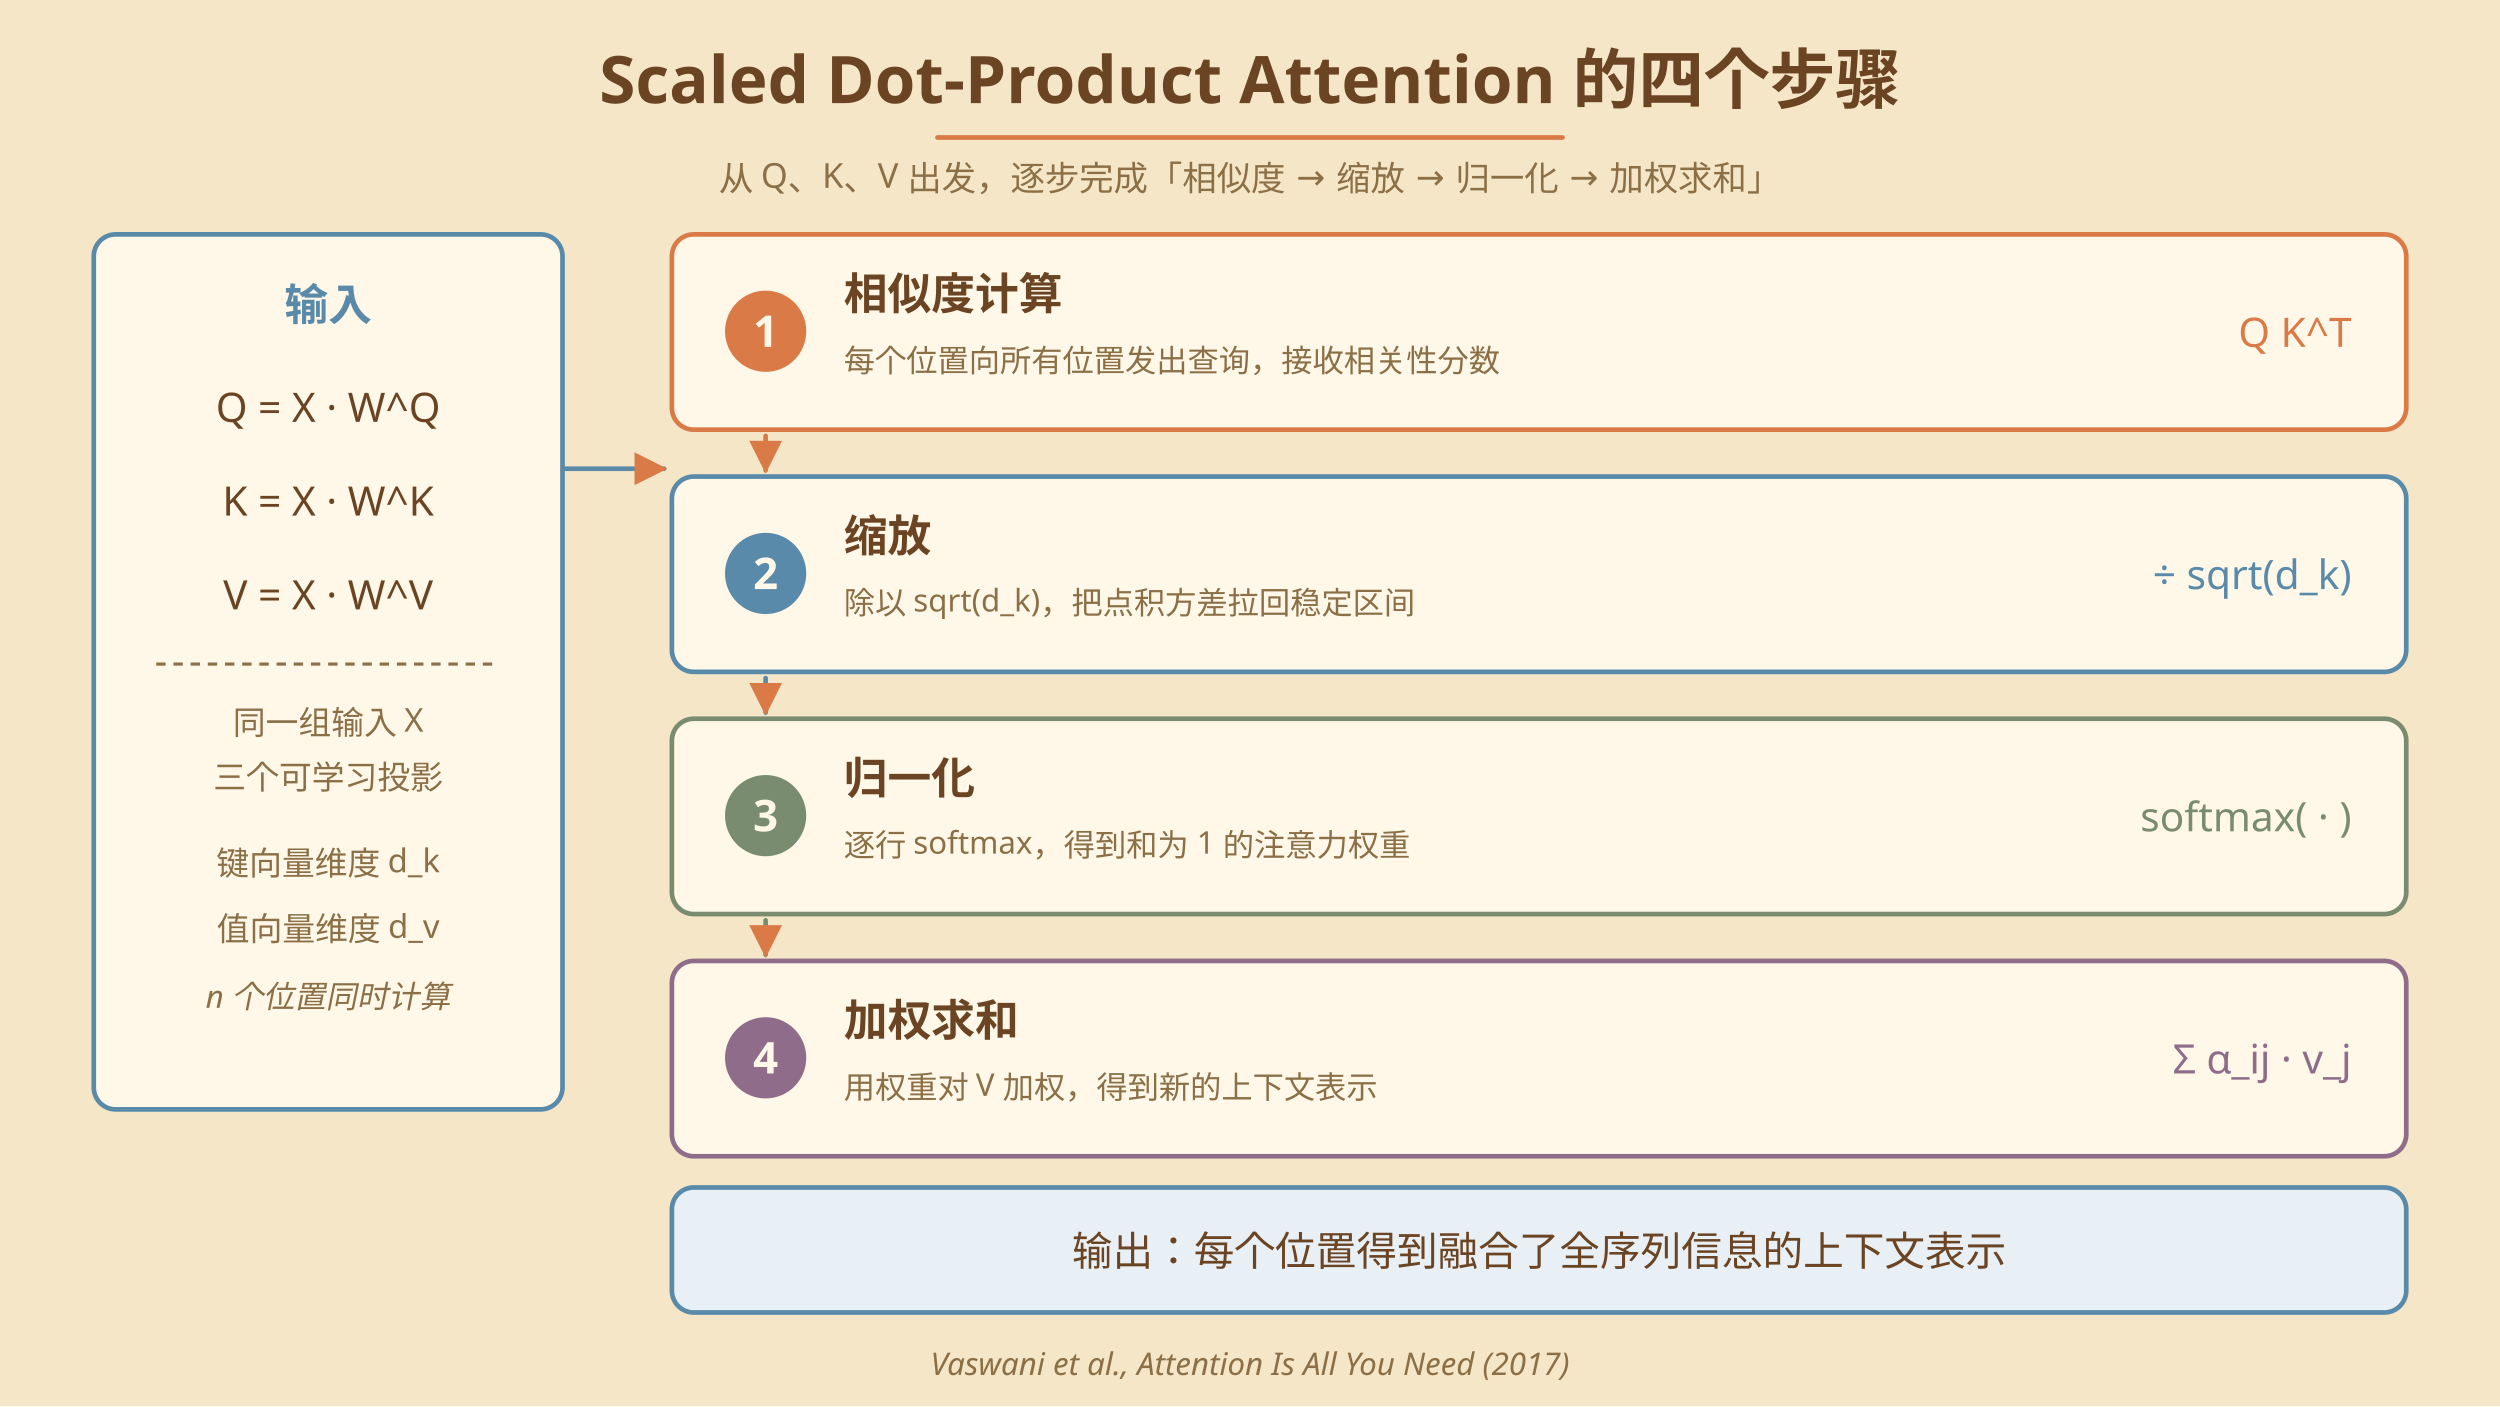
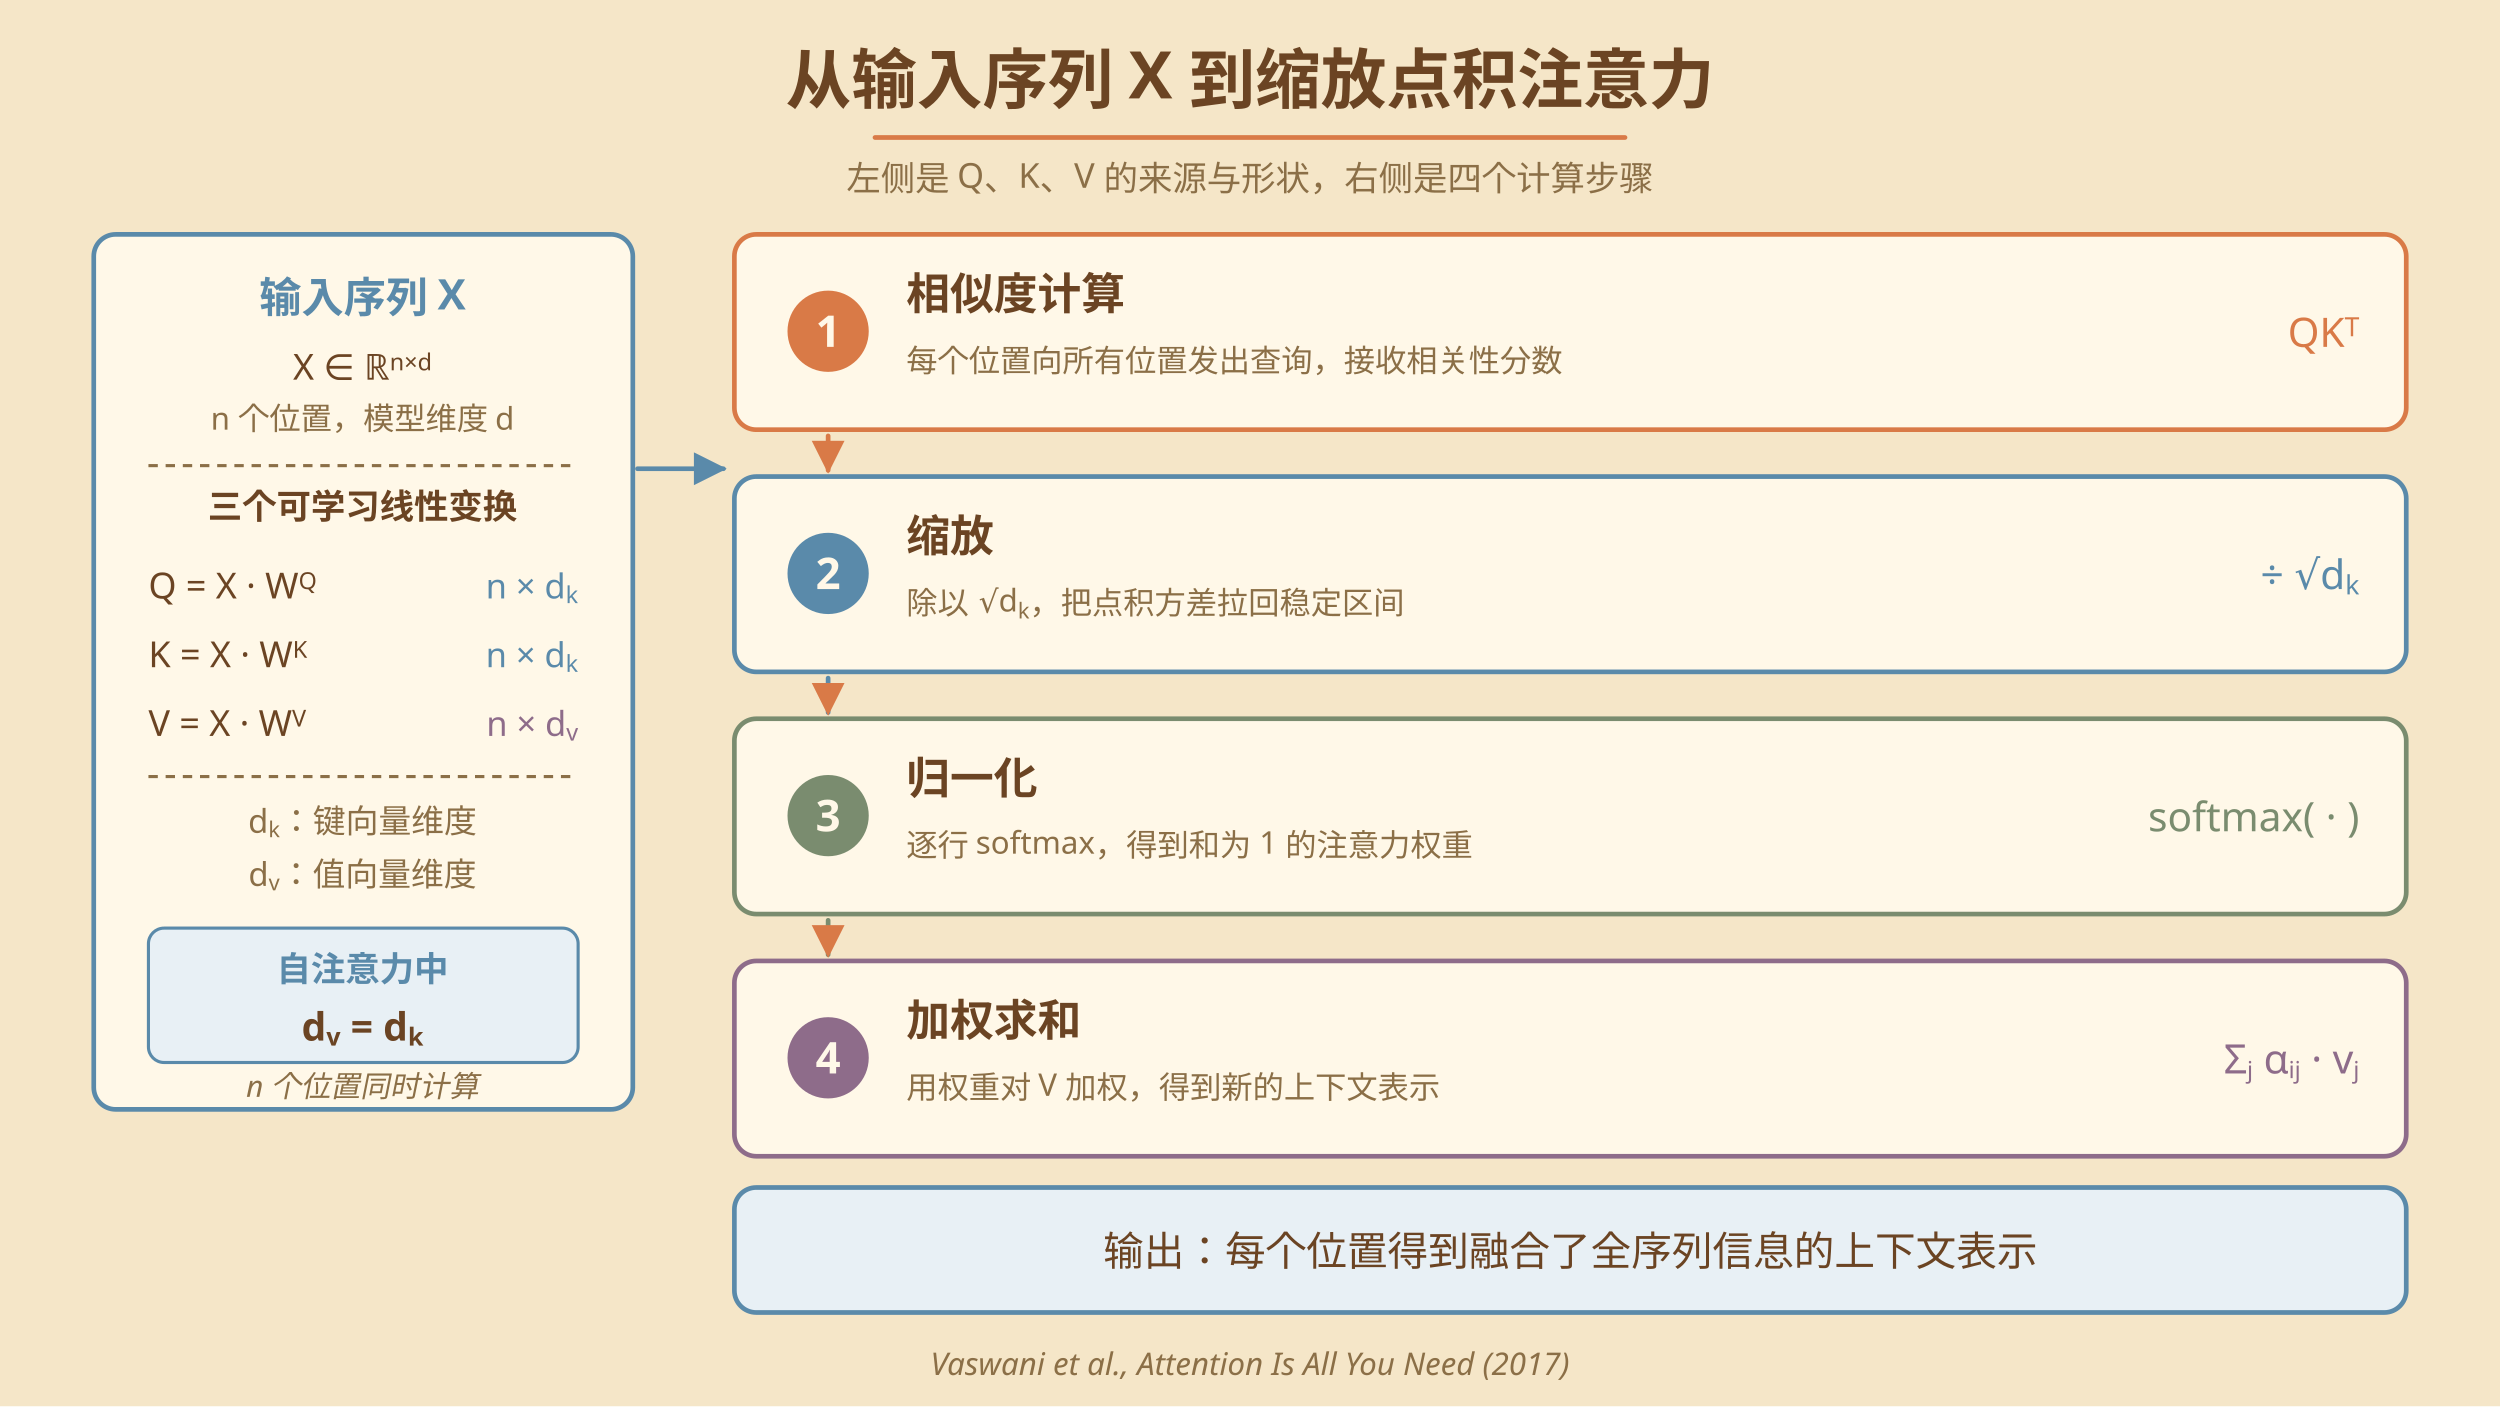
<svg xmlns="http://www.w3.org/2000/svg" viewBox="0 0 1600 900" font-family="'PingFang SC', 'Microsoft YaHei', 'Hiragino Sans GB', 'WenQuanYi Micro Hei', sans-serif">
  <defs>
    <marker id="arw" viewBox="0 0 10 10" refX="9" refY="5" markerWidth="7" markerHeight="7" orient="auto-start-reverse">
      <path d="M 0 0 L 10 5 L 0 10 z" fill="#D97A47" />
    </marker>
+     <marker id="arwb" viewBox="0 0 10 10" refX="9" refY="5" markerWidth="7" markerHeight="7" orient="auto-start-reverse">
+       <path d="M 0 0 L 10 5 L 0 10 z" fill="#5A8AAA" />
+     </marker>
  </defs>
  <rect width="1600" height="900" fill="#F5E6C8" />
-   <text x="800" y="66" font-size="42" font-weight="700" text-anchor="middle" fill="#6B4423">Scaled Dot-Product Attention 的四个步骤</text>
-   <line x1="600" y1="88" x2="1000" y2="88" stroke="#D97A47" stroke-width="3" stroke-linecap="round" />
-   <text x="800" y="122" font-size="22" text-anchor="middle" fill="#8B6F47">从 Q、K、V 出发，逐步完成「相似度 → 缩放 → 归一化 → 加权求和」</text>
-   <rect x="60" y="150" width="300" height="560" rx="14" fill="#FFF8E8" stroke="#5A8AAA" stroke-width="3" />
-   <text x="210" y="205" font-size="28" font-weight="700" text-anchor="middle" fill="#5A8AAA">输入</text>
-   <text x="210" y="270" font-size="26" text-anchor="middle" fill="#6B4423">Q = X · W^Q</text>
-   <text x="210" y="330" font-size="26" text-anchor="middle" fill="#6B4423">K = X · W^K</text>
-   <text x="210" y="390" font-size="26" text-anchor="middle" fill="#6B4423">V = X · W^V</text>
-   <line x1="100" y1="425" x2="320" y2="425" stroke="#8B6F47" stroke-width="2" stroke-dasharray="6,5" />
-   <text x="210" y="470" font-size="21" text-anchor="middle" fill="#8B6F47">同一组输入 X</text>
-   <text x="210" y="505" font-size="21" text-anchor="middle" fill="#8B6F47">三个可学习投影</text>
-   <text x="210" y="560" font-size="21" text-anchor="middle" fill="#8B6F47">键向量维度 d_k</text>
-   <text x="210" y="602" font-size="21" text-anchor="middle" fill="#8B6F47">值向量维度 d_v</text>
-   <text x="210" y="645" font-size="20" text-anchor="middle" fill="#8B6F47" font-style="italic">n 个位置同时计算</text>
-   <rect x="430" y="150" width="1110" height="125" rx="14" fill="#FFF8E8" stroke="#D97A47" stroke-width="3" />
-   <circle cx="490" cy="212" r="26" fill="#D97A47" />
-   <text x="490" y="222" font-size="28" font-weight="700" text-anchor="middle" fill="#FFF8E8">1</text>
-   <text x="540" y="198" font-size="28" font-weight="700" fill="#6B4423">相似度计算</text>
-   <text x="540" y="238" font-size="20" fill="#8B6F47">每个位置向所有位置发出查询，接收相关性分数</text>
-   <text x="1505" y="222" font-size="26" text-anchor="end" fill="#D97A47">Q K^T</text>
-   <line x1="490" y1="279" x2="490" y2="301" stroke="#D97A47" stroke-width="3" stroke-linecap="round" marker-end="url(#arw)" />
-   <rect x="430" y="305" width="1110" height="125" rx="14" fill="#FFF8E8" stroke="#5A8AAA" stroke-width="3" />
-   <circle cx="490" cy="367" r="26" fill="#5A8AAA" />
-   <text x="490" y="377" font-size="28" font-weight="700" text-anchor="middle" fill="#FFF8E8">2</text>
-   <text x="540" y="353" font-size="28" font-weight="700" fill="#6B4423">缩放</text>
-   <text x="540" y="393" font-size="20" fill="#8B6F47">除以 sqrt(d_k)，把点积方差拉回稳定区间</text>
-   <text x="1505" y="377" font-size="26" text-anchor="end" fill="#5A8AAA">÷ sqrt(d_k)</text>
-   <line x1="490" y1="434" x2="490" y2="456" stroke="#5A8AAA" stroke-width="3" stroke-linecap="round" marker-end="url(#arw)" />
-   <rect x="430" y="460" width="1110" height="125" rx="14" fill="#FFF8E8" stroke="#7A8C6F" stroke-width="3" />
-   <circle cx="490" cy="522" r="26" fill="#7A8C6F" />
-   <text x="490" y="532" font-size="28" font-weight="700" text-anchor="middle" fill="#FFF8E8">3</text>
-   <text x="540" y="508" font-size="28" font-weight="700" fill="#6B4423">归一化</text>
-   <text x="540" y="548" font-size="20" fill="#8B6F47">逐行 softmax，得到和为 1 的注意力权重</text>
-   <text x="1505" y="532" font-size="26" text-anchor="end" fill="#7A8C6F">softmax( · )</text>
-   <line x1="490" y1="589" x2="490" y2="611" stroke="#7A8C6F" stroke-width="3" stroke-linecap="round" marker-end="url(#arw)" />
-   <rect x="430" y="615" width="1110" height="125" rx="14" fill="#FFF8E8" stroke="#8E6C8A" stroke-width="3" />
-   <circle cx="490" cy="677" r="26" fill="#8E6C8A" />
-   <text x="490" y="687" font-size="28" font-weight="700" text-anchor="middle" fill="#FFF8E8">4</text>
-   <text x="540" y="663" font-size="28" font-weight="700" fill="#6B4423">加权求和</text>
-   <text x="540" y="703" font-size="20" fill="#8B6F47">用权重对 V 加权，得到新的上下文表示</text>
-   <text x="1505" y="687" font-size="26" text-anchor="end" fill="#8E6C8A">Σ α_ij · v_j</text>
-   <line x1="362" y1="300" x2="425" y2="300" stroke="#5A8AAA" stroke-width="3" stroke-linecap="round" marker-end="url(#arw)" />
-   <rect x="430" y="760" width="1110" height="80" rx="14" fill="#E8F0F5" stroke="#5A8AAA" stroke-width="3" />
-   <text x="985" y="810" font-size="26" text-anchor="middle" fill="#6B4423">输出：每个位置得到融合了全序列信息的上下文表示</text>
+   <text x="800" y="66" font-size="42" font-weight="700" text-anchor="middle" fill="#6B4423">从输入序列 X 到缩放点积注意力</text>
+   <line x1="560" y1="88" x2="1040" y2="88" stroke="#D97A47" stroke-width="3" stroke-linecap="round" />
+   <text x="800" y="122" font-size="22" text-anchor="middle" fill="#8B6F47">左侧是 Q、K、V 的来源与形状，右侧是四个计算步骤</text>
+   <rect x="60" y="150" width="345" height="560" rx="14" fill="#FFF8E8" stroke="#5A8AAA" stroke-width="3" />
+   <text x="232" y="200" font-size="27" font-weight="700" text-anchor="middle" fill="#5A8AAA">输入序列 X</text>
+   <text x="232" y="243" font-size="23" text-anchor="middle" fill="#6B4423">X ∈ ℝ<tspan baseline-shift="super" font-size="15">n×d</tspan>
+   </text>
+   <text x="232" y="275" font-size="20" text-anchor="middle" fill="#8B6F47">n 个位置，模型维度 d</text>
+   <line x1="95" y1="298" x2="370" y2="298" stroke="#8B6F47" stroke-width="2" stroke-dasharray="6,5" />
+   <text x="232" y="332" font-size="22" font-weight="700" text-anchor="middle" fill="#6B4423">三个可学习线性变换</text>
+   <text x="95" y="383" font-size="23" fill="#6B4423">Q = X · W<tspan baseline-shift="super" font-size="15">Q</tspan>
+   </text>
+   <text x="370" y="383" font-size="22" text-anchor="end" fill="#5A8AAA">n × d<tspan baseline-shift="sub" font-size="15">k</tspan>
+   </text>
+   <text x="95" y="427" font-size="23" fill="#6B4423">K = X · W<tspan baseline-shift="super" font-size="15">K</tspan>
+   </text>
+   <text x="370" y="427" font-size="22" text-anchor="end" fill="#5A8AAA">n × d<tspan baseline-shift="sub" font-size="15">k</tspan>
+   </text>
+   <text x="95" y="471" font-size="23" fill="#6B4423">V = X · W<tspan baseline-shift="super" font-size="15">V</tspan>
+   </text>
+   <text x="370" y="471" font-size="22" text-anchor="end" fill="#8E6C8A">n × d<tspan baseline-shift="sub" font-size="15">v</tspan>
+   </text>
+   <line x1="95" y1="497" x2="370" y2="497" stroke="#8B6F47" stroke-width="2" stroke-dasharray="6,5" />
+   <text x="232" y="533" font-size="21" text-anchor="middle" fill="#8B6F47">d<tspan baseline-shift="sub" font-size="14">k</tspan>：键向量维度</text>
+   <text x="232" y="567" font-size="21" text-anchor="middle" fill="#8B6F47">d<tspan baseline-shift="sub" font-size="14">v</tspan>：值向量维度</text>
+   <rect x="95" y="594" width="275" height="86" rx="10" fill="#E8F0F5" stroke="#5A8AAA" stroke-width="2" />
+   <text x="232" y="628" font-size="22" font-weight="700" text-anchor="middle" fill="#5A8AAA">自注意力中</text>
+   <text x="232" y="666" font-size="25" font-weight="700" text-anchor="middle" fill="#6B4423">d<tspan baseline-shift="sub" font-size="16">v</tspan> = d<tspan baseline-shift="sub" font-size="16">k</tspan>
+   </text>
+   <text x="232" y="702" font-size="19" text-anchor="middle" fill="#8B6F47" font-style="italic">n 个位置同时计算</text>
+   <rect x="470" y="150" width="1070" height="125" rx="14" fill="#FFF8E8" stroke="#D97A47" stroke-width="3" />
+   <circle cx="530" cy="212" r="26" fill="#D97A47" />
+   <text x="530" y="222" font-size="28" font-weight="700" text-anchor="middle" fill="#FFF8E8">1</text>
+   <text x="580" y="198" font-size="28" font-weight="700" fill="#6B4423">相似度计算</text>
+   <text x="580" y="238" font-size="20" fill="#8B6F47">每个位置向所有位置发出查询，接收相关性分数</text>
+   <text x="1510" y="222" font-size="26" text-anchor="end" fill="#D97A47">QK<tspan baseline-shift="super" font-size="17">T</tspan>
+   </text>
+   <line x1="530" y1="279" x2="530" y2="301" stroke="#D97A47" stroke-width="3" stroke-linecap="round" marker-end="url(#arw)" />
+   <rect x="470" y="305" width="1070" height="125" rx="14" fill="#FFF8E8" stroke="#5A8AAA" stroke-width="3" />
+   <circle cx="530" cy="367" r="26" fill="#5A8AAA" />
+   <text x="530" y="377" font-size="28" font-weight="700" text-anchor="middle" fill="#FFF8E8">2</text>
+   <text x="580" y="353" font-size="28" font-weight="700" fill="#6B4423">缩放</text>
+   <text x="580" y="393" font-size="20" fill="#8B6F47">除以 √d<tspan baseline-shift="sub" font-size="14">k</tspan>，把点积方差拉回稳定区间</text>
+   <text x="1510" y="377" font-size="26" text-anchor="end" fill="#5A8AAA">÷ √d<tspan baseline-shift="sub" font-size="17">k</tspan>
+   </text>
+   <line x1="530" y1="434" x2="530" y2="456" stroke="#5A8AAA" stroke-width="3" stroke-linecap="round" marker-end="url(#arw)" />
+   <rect x="470" y="460" width="1070" height="125" rx="14" fill="#FFF8E8" stroke="#7A8C6F" stroke-width="3" />
+   <circle cx="530" cy="522" r="26" fill="#7A8C6F" />
+   <text x="530" y="532" font-size="28" font-weight="700" text-anchor="middle" fill="#FFF8E8">3</text>
+   <text x="580" y="508" font-size="28" font-weight="700" fill="#6B4423">归一化</text>
+   <text x="580" y="548" font-size="20" fill="#8B6F47">逐行 softmax，得到和为 1 的注意力权重</text>
+   <text x="1510" y="532" font-size="26" text-anchor="end" fill="#7A8C6F">softmax( · )</text>
+   <line x1="530" y1="589" x2="530" y2="611" stroke="#7A8C6F" stroke-width="3" stroke-linecap="round" marker-end="url(#arw)" />
+   <rect x="470" y="615" width="1070" height="125" rx="14" fill="#FFF8E8" stroke="#8E6C8A" stroke-width="3" />
+   <circle cx="530" cy="677" r="26" fill="#8E6C8A" />
+   <text x="530" y="687" font-size="28" font-weight="700" text-anchor="middle" fill="#FFF8E8">4</text>
+   <text x="580" y="663" font-size="28" font-weight="700" fill="#6B4423">加权求和</text>
+   <text x="580" y="703" font-size="20" fill="#8B6F47">用权重对 V 加权，得到新的上下文表示</text>
+   <text x="1510" y="687" font-size="26" text-anchor="end" fill="#8E6C8A">Σ<tspan baseline-shift="sub" font-size="15">j</tspan> α<tspan baseline-shift="sub" font-size="15">ij</tspan> · v<tspan baseline-shift="sub" font-size="15">j</tspan>
+   </text>
+   <line x1="408" y1="300" x2="463" y2="300" stroke="#5A8AAA" stroke-width="3" stroke-linecap="round" marker-end="url(#arwb)" />
+   <rect x="470" y="760" width="1070" height="80" rx="14" fill="#E8F0F5" stroke="#5A8AAA" stroke-width="3" />
+   <text x="1005" y="810" font-size="26" text-anchor="middle" fill="#6B4423">输出：每个位置得到融合了全序列信息的上下文表示</text>
  <text x="800" y="880" font-size="20" text-anchor="middle" fill="#8B6F47" font-style="italic">Vaswani et al., Attention Is All You Need (2017)</text>
</svg>
